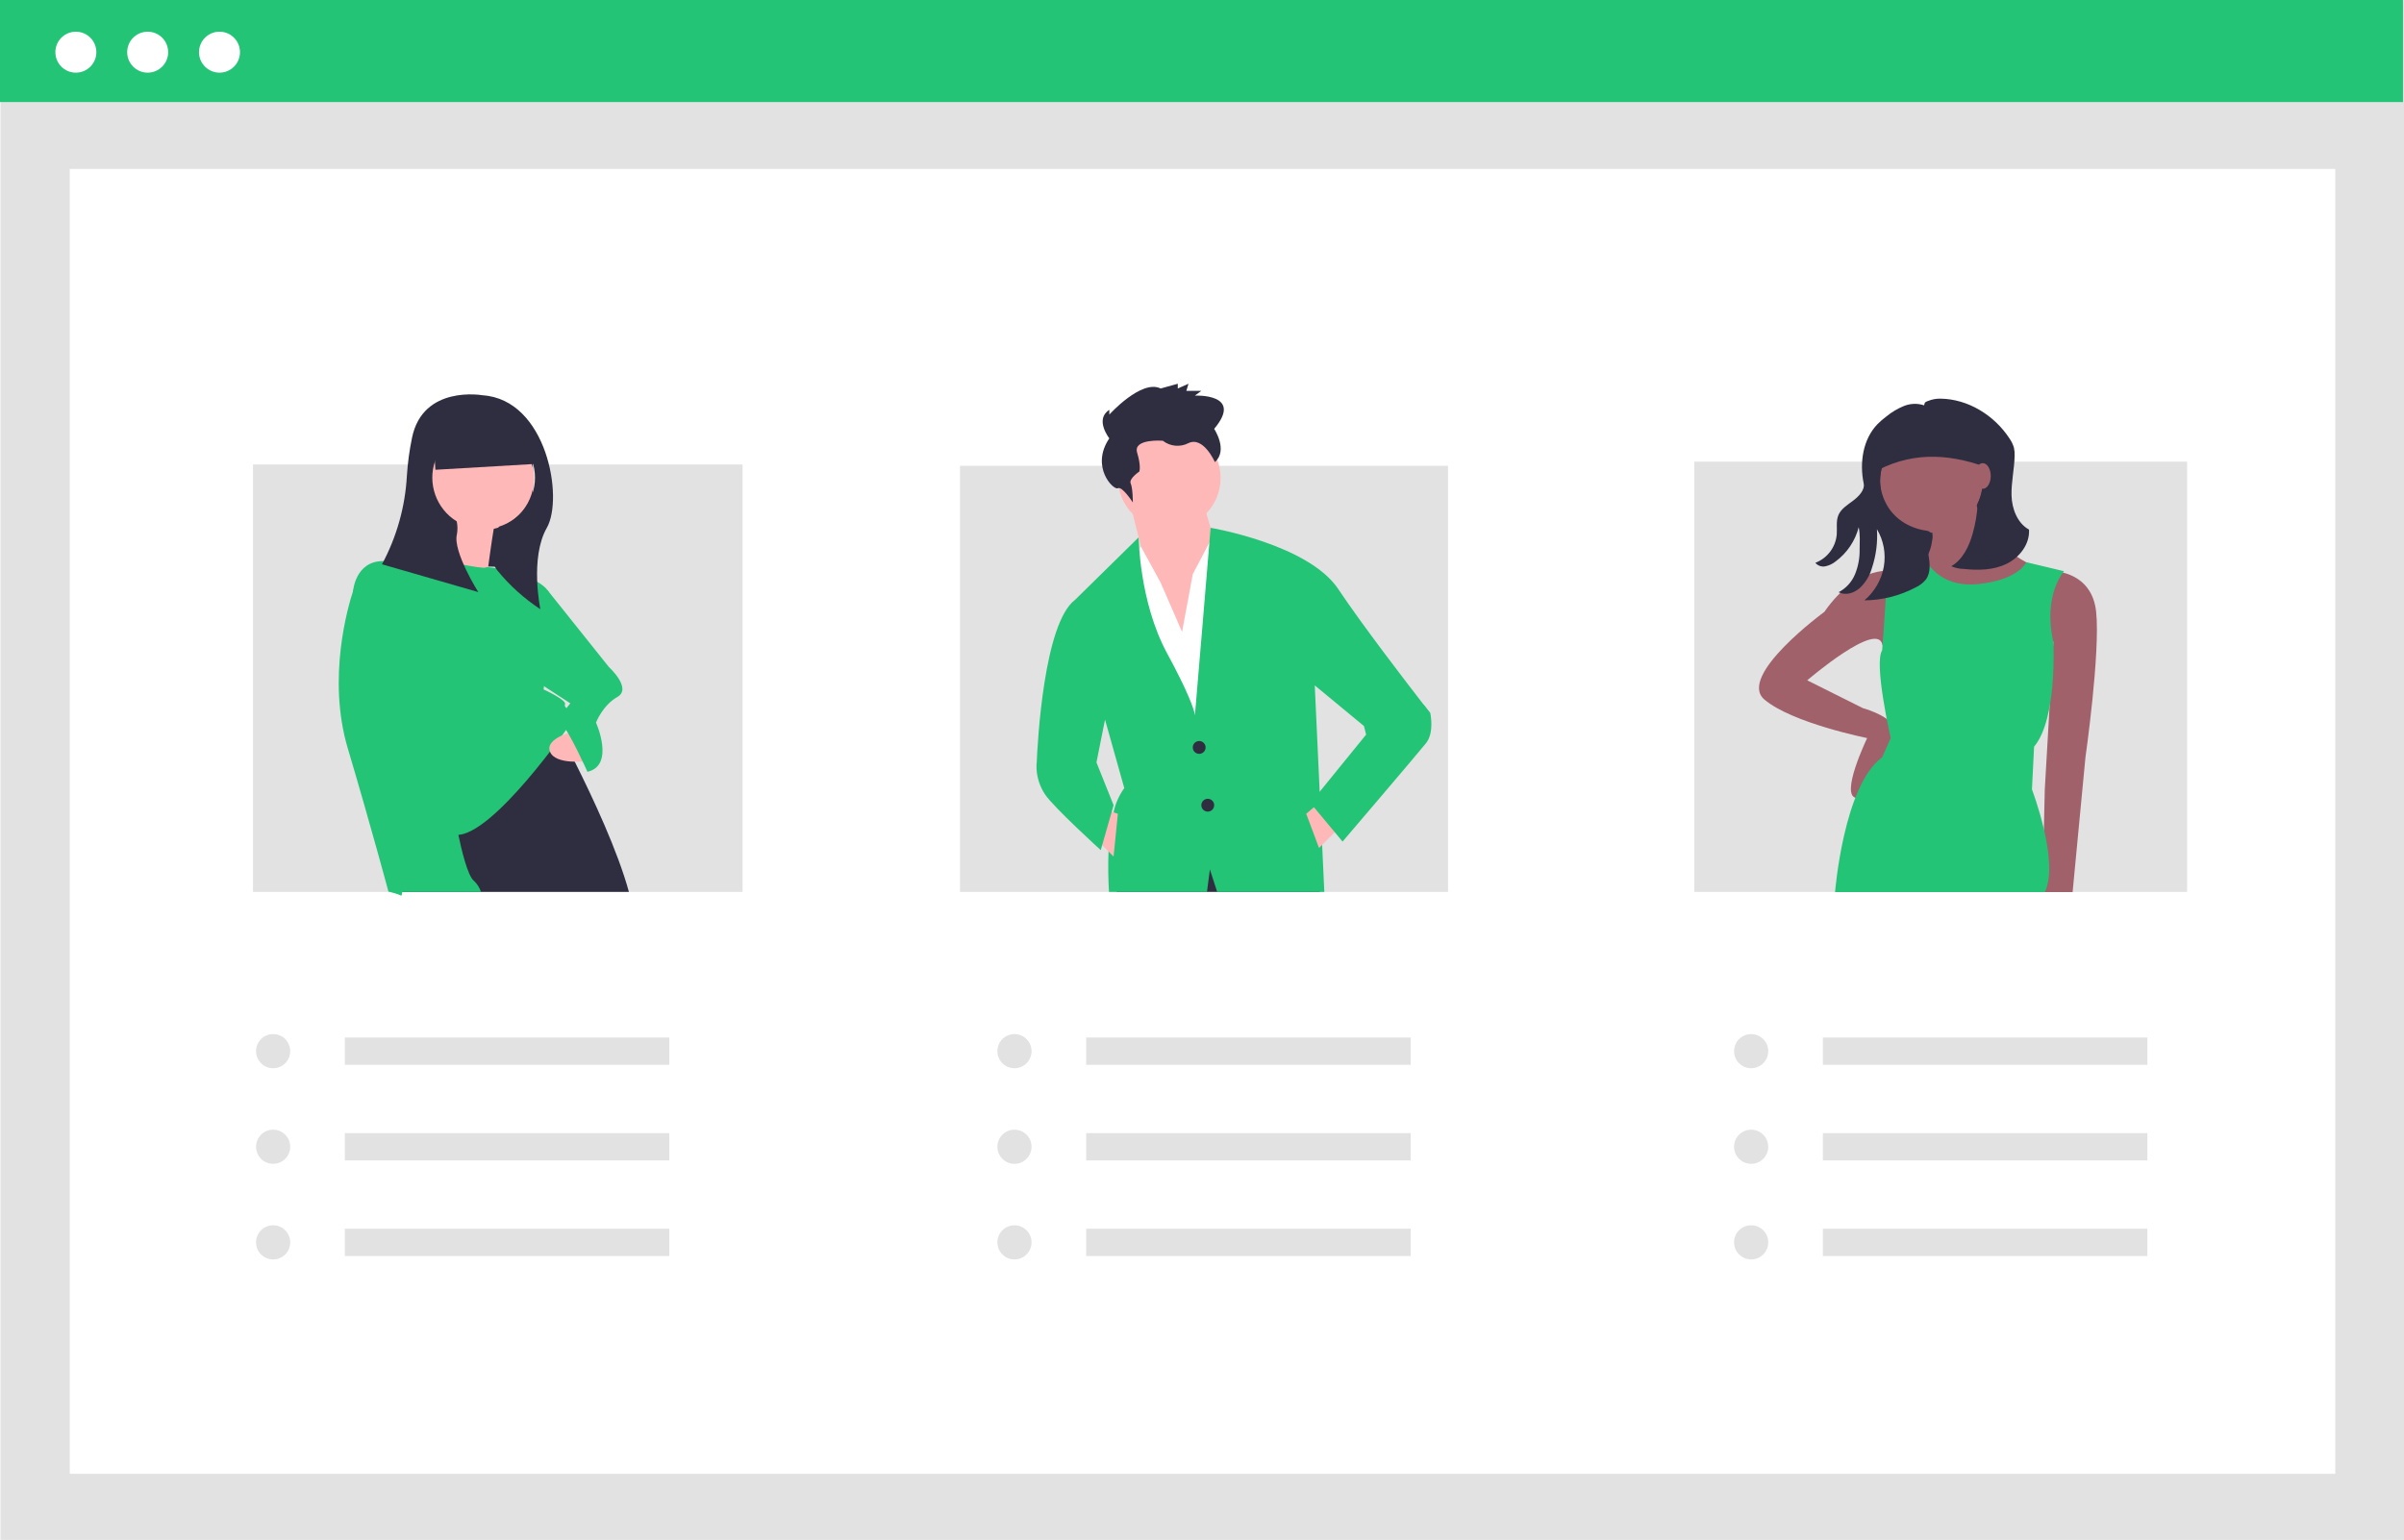
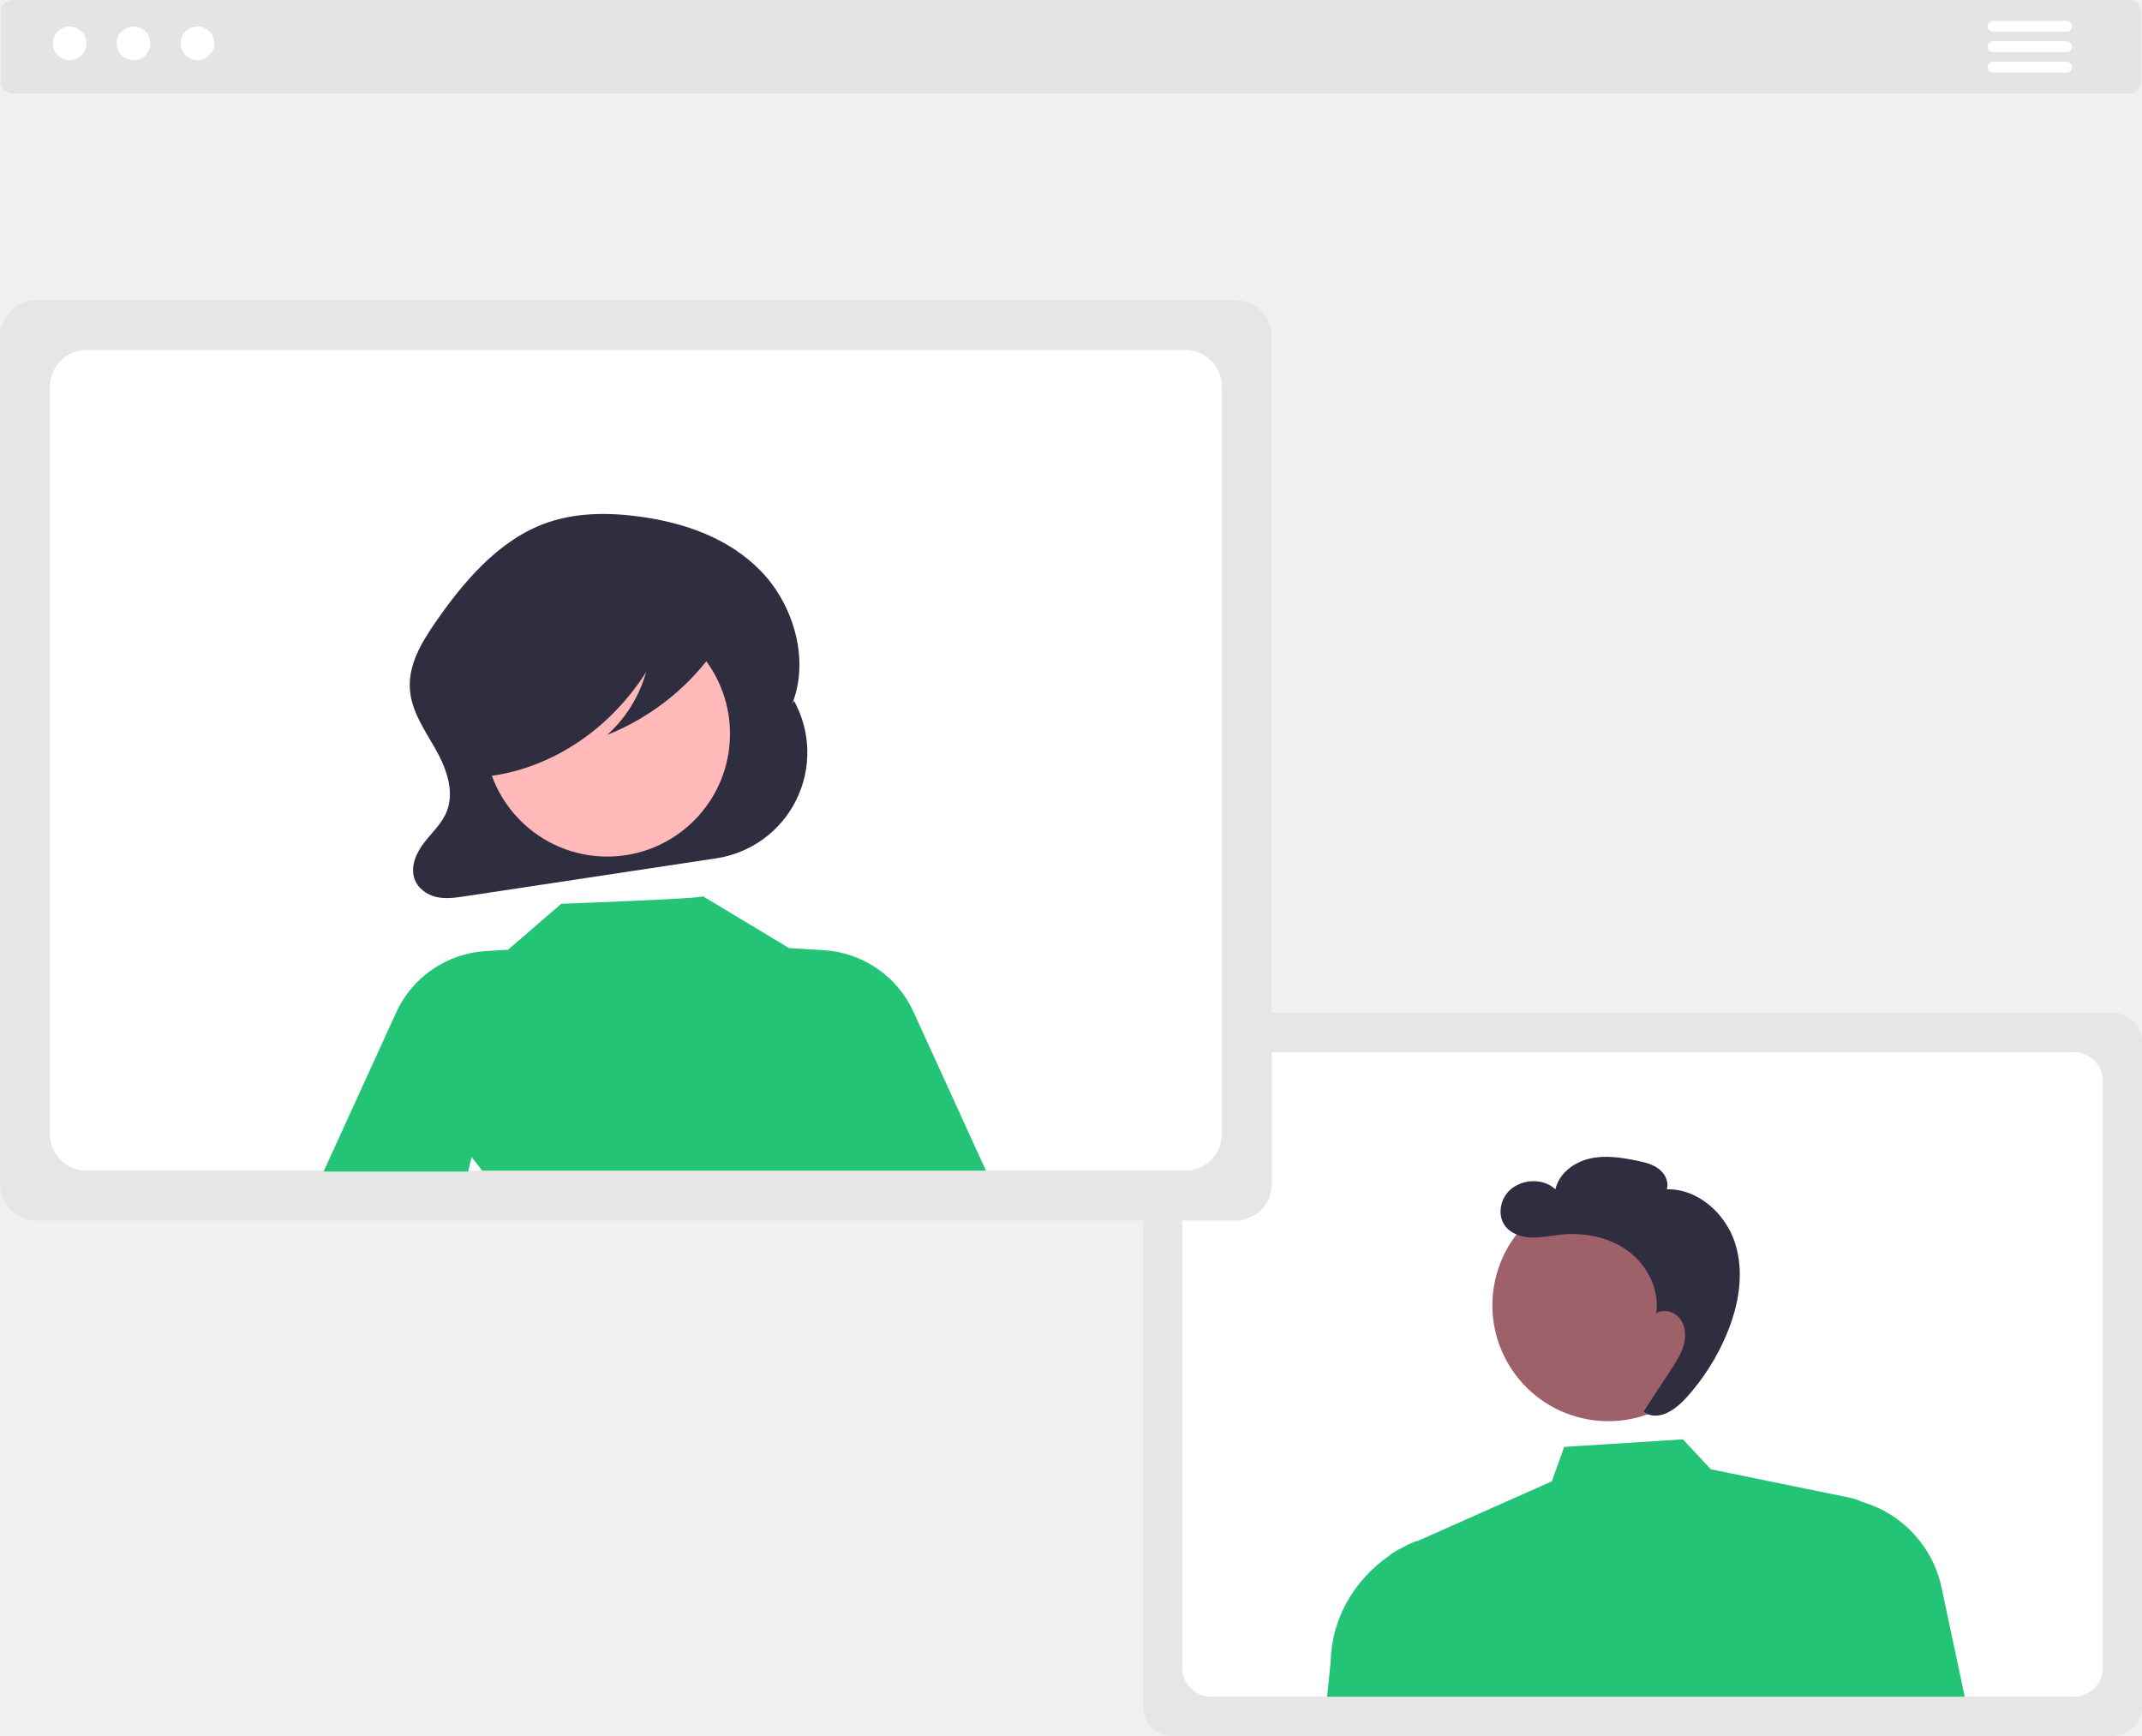
- <svg xmlns="http://www.w3.org/2000/svg" id="a60b1964-8663-4d6a-8e27-deeeb16ea45b" data-name="Layer 1" width="887.708" height="568.788" viewBox="0 0 887.708 568.788">
-   <rect x="0.379" y="0.503" width="887.329" height="568.285" fill="#e2e2e2" />
-   <rect x="25.752" y="62.394" width="836.583" height="482" fill="#fff" />
-   <rect width="887.329" height="37.697" fill="#23c476" />
-   <circle cx="28.013" cy="19.273" r="7.567" fill="#fff" />
-   <circle cx="54.534" cy="19.273" r="7.567" fill="#fff" />
-   <circle cx="81.054" cy="19.273" r="7.567" fill="#fff" />
-   <rect x="354.496" y="172.06" width="180.209" height="157.394" fill="#e2e2e2" />
-   <polygon points="416.738 183.627 422.27 205.754 419.899 238.155 441.236 254.75 448.348 199.432 444.397 185.998 416.738 183.627" fill="#ffb8b8" />
-   <polygon points="436.494 233.413 440.445 212.076 448.348 197.061 468.104 276.877 423.06 283.199 411.206 219.189 421.314 201.932 428.592 215.237 436.494 233.413" fill="#fff" />
-   <polygon points="487.322 329.454 412.383 329.454 412.787 323.502 430.166 312.441 453.876 312.441 487.07 326.667 487.322 329.454" fill="#2f2e41" />
-   <circle cx="431.753" cy="176.515" r="18.966" fill="#ffb8b8" />
-   <path d="M659.813,433.793l-18.174-15.021,1.816,39.285.177,3.771.227,4.982.504,10.871.807,17.379H605.608l-2.699-8.324-1.072,8.324h-36.183c-.252-4.364-.391-9.623-.164-14.932a73.929,73.929,0,0,1,1.854-14.466,23.583,23.583,0,0,1,3.96-8.954l-7.113-25.287-3.166,15.803-22.121,1.576s.013-.404.05-1.16v-.013c.315-7.781,2.648-51.822,14.176-60.461l23.47-23.067s.013,1.677.24,4.502v.013c.177,2.396.504,5.612,1.097,9.333v.038c1.324,8.387,3.947,19.296,9.169,28.931,1.93,3.557,3.493,6.583,4.767,9.156,5.511,11.161,5.511,13.772,5.511,13.772l2.283-27.203.013-.101.013-.101,3.039-36.423.454-5.436v-.013s36.082,6.054,47.143,22.651c8.891,13.318,25.425,34.821,31.58,42.754.076.088.139.177.214.265l.921,1.198c.177.227.341.429.479.618.151.189.278.341.378.479l.404.517Z" transform="translate(-156.1462 -165.6061)" fill="#23c476" />
-   <circle cx="442.816" cy="276.087" r="2.371" fill="#2f2e41" />
-   <circle cx="445.977" cy="297.424" r="2.371" fill="#2f2e41" />
-   <polygon points="494.183 306.117 487.071 313.229 482.329 300.585 487.483 296.228 494.183 306.117" fill="#ffb8b8" />
-   <polygon points="404.094 309.278 411.206 316.39 412.787 300.585 408.045 299.004 404.094 309.278" fill="#ffb8b8" />
-   <path d="M565.772,327.525s-5.532-7.017,0-10.526V318.753s11.854-13.158,18.966-9.649l6.322-1.754V309.104l3.951-1.754-.79,2.632h5.532l-2.371,1.754s18.176-.877,7.112,12.281c0,0,5.259,7.889.259,12.278,0,0-4.21-9.646-9.742-7.015a8.809,8.809,0,0,1-9.483-.877s-11.064-.877-9.483,4.386.79,7.017.79,7.017-3.951,2.632-3.161,4.386.79,7.017.79,7.017-3.951-6.14-5.532-5.263S558.659,338.051,565.772,327.525Z" transform="translate(-156.1462 -165.6061)" fill="#2f2e41" />
-   <path d="M542.064,445.644l-3.161,2.025v1.926a18.828,18.828,0,0,0,3.161,9.483c3.161,4.742,20.547,20.547,20.547,20.547l4.742-16.595-6.322-15.805-3.951-4.742Z" transform="translate(-156.1462 -165.6061)" fill="#23c476" />
-   <path d="M673.246,425.098l8.671.88,2.392,3.071s1.581,7.112-1.581,11.064-30.82,36.352-30.82,36.352l-11.854-14.225,20.547-25.288-.79-3.161Z" transform="translate(-156.1462 -165.6061)" fill="#23c476" />
-   <rect x="625.642" y="170.515" width="181.976" height="158.938" fill="#e2e2e2" />
-   <polygon points="738.074 205.064 696.98 205.854 691.448 167.922 738.074 167.922 738.074 205.064" fill="#2f2e41" />
-   <path d="M914.371,376.597s14.225,0,15.805,15.015S926.225,445.349,926.225,445.349L921.484,495.135H910.342l.868-37.932,3.161-54.528-9.483-10.273Z" transform="translate(-156.1462 -165.6061)" fill="#a0616a" />
-   <path d="M855.892,376.597s-13.434-3.161-26.078,15.015c0,0-32.4,23.708-22.127,32.4S845.619,438.237,845.619,438.237s-10.273,21.337-3.951,22.127,15.805-22.917,13.434-26.869-11.064-6.322-11.064-6.322l-20.547-10.273s26.363-22.647,27.801-12.904l7.76-3.691Z" transform="translate(-156.1462 -165.6061)" fill="#a0616a" />
-   <path d="M885.132,349.728a39.24,39.24,0,0,0,22.917,25.288l-20.547,17.386-24.498-15.805s8.693-5.532,6.322-17.386Z" transform="translate(-156.1462 -165.6061)" fill="#a0616a" />
-   <circle cx="713.181" cy="177.8" r="18.966" fill="#a0616a" />
-   <path d="M852.731,375.016l14.424-2.827s4.542,10.73,19.557,9.149,17.661-8.066,17.661-8.066l13.949,3.324s-7.903,8.693-3.951,26.078c0,0,1.581,28.449-7.112,38.722l-.79,15.805s10.273,26.869,4.742,37.932h-77.445s3.161-39.513,17.386-49.786l3.161-7.112s-6.322-27.659-3.161-32.4C851.151,405.836,853.522,375.807,852.731,375.016Z" transform="translate(-156.1462 -165.6061)" fill="#23c476" />
-   <path d="M905.384,361.227c-4.305-2.364-6.309-7.671-6.452-12.58-.143-4.91,1.048-9.769,1.141-14.68a11.346,11.346,0,0,0-.255-2.993,11.514,11.514,0,0,0-1.646-3.408c-5.599-8.579-15.331-14.613-25.582-14.708a11.362,11.362,0,0,0-4.329.796c-1.06.424-1.406.372-1.61,1.674a10.832,10.832,0,0,0-7.434.236,25.152,25.152,0,0,0-6.501,3.872,29.322,29.322,0,0,0-3.287,2.846c-5.417,5.612-6.665,14.262-5.095,21.903.51,2.484-1.938,4.882-3.964,6.408s-4.365,2.927-5.359,5.26c-.957,2.244-.431,4.81-.624,7.242a12.386,12.386,0,0,1-7.902,10.407,3.812,3.812,0,0,0,3.678,1.293,9.052,9.052,0,0,0,3.833-1.825,22.797,22.797,0,0,0,8.499-12.61c.595,2.706.364,5.497.342,8.268a23.094,23.094,0,0,1-1.675,9.031,13.223,13.223,0,0,1-6.088,6.704c2.657,1.301,5.586.358,7.837-1.561a16.379,16.379,0,0,0,4.51-7.515,37.453,37.453,0,0,0,1.805-14.214,20.296,20.296,0,0,1,2.547,13.837,21.155,21.155,0,0,1-7.175,12.455,41.215,41.215,0,0,0,18.864-4.751,10.677,10.677,0,0,0,3.869-2.98c1.872-2.598,1.429-6.14.904-9.299-.415-2.498,2.706-6.108.918-7.902a2.828,2.828,0,0,0-1.726-.823c-6.47-.924-12.289-4.639-15.091-10.543a18.531,18.531,0,0,1-1.944-7.803,18.967,18.967,0,1,1,36.053,8.241,51.254,51.254,0,0,1-1.89,11.293c-1.352,4.709-3.643,9.513-7.882,11.969a12.301,12.301,0,0,0,4.687.993c5.319.586,10.913.457,15.727-1.879C901.901,371.542,905.727,366.567,905.384,361.227Z" transform="translate(-156.1462 -165.6061)" fill="#2f2e41" />
-   <path d="M891.849,339.06c-14.217-5.698-28.233-6.914-41.884,0V327.574a7.481,7.481,0,0,1,7.481-7.481h28.493a5.91,5.91,0,0,1,5.91,5.91Z" transform="translate(-156.1462 -165.6061)" fill="#2f2e41" />
-   <ellipse cx="732.147" cy="175.824" rx="2.963" ry="4.742" fill="#a0616a" />
-   <rect x="93.429" y="171.581" width="180.764" height="157.873" fill="#e2e2e2" />
-   <polygon points="196.771 209.619 158.049 208.829 158.049 155.092 196.771 159.043 196.771 209.619" fill="#2f2e41" />
-   <path d="M388.38,495.061H304.701a35.963,35.963,0,0,1,2.775-8.803c2.371-4.351,5.335-13.835,7.706-22.234,1.375-4.868,2.548-9.37,3.292-12.284.542-2.131.858-3.418.858-3.418l41.089-16.597s1.16,2.106,3.027,5.65a.946.946,0,0,0,.088.151c1.324,2.51,2.989,5.738,4.83,9.434h.013C375.112,460.378,384.306,480.078,388.38,495.061Z" transform="translate(-156.1462 -165.6061)" fill="#2f2e41" />
-   <path d="M322.098,352.308,316.566,379.967l18.966,1.581s3.161-24.498,3.951-25.288S322.098,352.308,322.098,352.308Z" transform="translate(-156.1462 -165.6061)" fill="#ffb8b8" />
-   <circle cx="178.2" cy="176.824" r="18.966" fill="#ffb8b8" />
-   <path d="M316.566,372.064s18.176,3.951,18.966,3.161,22.127,3.161,23.708,10.273S356.869,420.27,356.869,420.27s8.693,3.951,7.903,5.532,4.742,3.161,3.161,5.532-30.03,43.464-43.464,42.674-37.932-90.089-37.932-90.089.79-11.064,11.064-11.064S316.566,372.064,316.566,372.064Z" transform="translate(-156.1462 -165.6061)" fill="#23c476" />
-   <path d="M368.328,435.68s-11.077,2.507-9.095,7.576,13.836,3.488,13.836,3.488Z" transform="translate(-156.1462 -165.6061)" fill="#ffb8b8" />
-   <path d="M333.758,495.061H304.701c-.088.454-.189.921-.29,1.387a28.16,28.16,0,0,0-4.313-1.387c-.328-.076-.517-.114-.517-.114s-6.331-23.71-15.021-52.944c-7.706-25.942.126-52.515,1.993-58.178v-.013c.24-.706.378-1.085.378-1.085l7.113-5.524L318.473,451.739l6.394,19.498s.202,1.085.542,2.762c1.034,4.994,3.405,15.222,5.776,17.001A9.797,9.797,0,0,1,333.758,495.061Z" transform="translate(-156.1462 -165.6061)" fill="#23c476" />
-   <path d="M348.571,382.733l9.862,1.024,22.539,28.215s8.693,7.903,3.161,11.064-7.903,9.483-7.903,9.483,7.112,15.805-3.161,18.176c0,0-7.112-15.805-9.483-17.386s3.161-7.903,3.161-7.903l-18.176-11.854Z" transform="translate(-156.1462 -165.6061)" fill="#23c476" />
-   <path d="M334.347,311.61s-22.127-3.951-26.078,15.805a100.62,100.62,0,0,0-1.873,13.909,77.994,77.994,0,0,1-9.191,32.716v0l35.561,10.273s-9.483-15.015-7.903-21.337a12.288,12.288,0,0,0-.065-4.791,18.961,18.961,0,1,1,15.59,1.96c-2.644,5.754-4.083,11.978-.51,16.265a70.124,70.124,0,0,0,15.805,14.225s-3.951-18.966,2.371-30.03S358.054,313.19,334.347,311.61Z" transform="translate(-156.1462 -165.6061)" fill="#2f2e41" />
-   <polygon points="197.852 171.348 160.774 173.523 159.754 156.151 192.024 154.991 197.852 171.348" fill="#2f2e41" />
-   <circle cx="100.855" cy="388.275" r="6.306" fill="#e2e2e2" />
-   <circle cx="100.855" cy="423.588" r="6.306" fill="#e2e2e2" />
-   <circle cx="100.855" cy="458.901" r="6.306" fill="#e2e2e2" />
-   <rect x="127.34" y="383.231" width="119.811" height="10.089" fill="#e2e2e2" />
-   <rect x="127.34" y="418.544" width="119.811" height="10.089" fill="#e2e2e2" />
-   <rect x="127.34" y="453.856" width="119.811" height="10.089" fill="#e2e2e2" />
-   <circle cx="374.605" cy="388.275" r="6.306" fill="#e2e2e2" />
-   <circle cx="374.605" cy="423.588" r="6.306" fill="#e2e2e2" />
-   <circle cx="374.605" cy="458.901" r="6.306" fill="#e2e2e2" />
-   <rect x="401.09" y="383.231" width="119.811" height="10.089" fill="#e2e2e2" />
-   <rect x="401.09" y="418.544" width="119.811" height="10.089" fill="#e2e2e2" />
-   <rect x="401.09" y="453.856" width="119.811" height="10.089" fill="#e2e2e2" />
-   <circle cx="646.635" cy="388.275" r="6.306" fill="#e2e2e2" />
-   <circle cx="646.635" cy="423.588" r="6.306" fill="#e2e2e2" />
-   <circle cx="646.635" cy="458.901" r="6.306" fill="#e2e2e2" />
-   <rect x="673.12" y="383.231" width="119.811" height="10.089" fill="#e2e2e2" />
-   <rect x="673.12" y="418.544" width="119.811" height="10.089" fill="#e2e2e2" />
-   <rect x="673.12" y="453.856" width="119.811" height="10.089" fill="#e2e2e2" />
+ <svg xmlns="http://www.w3.org/2000/svg" id="b54acc68-8660-40eb-b578-df74720e7793" data-name="Layer 1" width="813.036" height="658.85" viewBox="0 0 813.036 658.85">
+   <path d="M1001.691,156.045H198.309a4.505,4.505,0,0,1-4.5-4.5V125.075a4.505,4.505,0,0,1,4.5-4.5h803.383a4.505,4.505,0,0,1,4.5,4.5v26.47A4.505,4.505,0,0,1,1001.691,156.045Z" transform="translate(-193.4821 -120.5752)" fill="#e4e4e4" />
+   <circle id="b6c858f0-1926-4bcd-807b-9efaf247b9cf" data-name="Ellipse 90" cx="26.442" cy="16.444" r="6.389" fill="#fff" />
+   <circle id="b369121d-4d8f-4c1b-b23a-4a491aa6d487" data-name="Ellipse 91" cx="50.692" cy="16.444" r="6.389" fill="#fff" />
+   <circle id="a3a83b48-e804-404e-aa0f-53d13c62451a" data-name="Ellipse 92" cx="74.943" cy="16.444" r="6.389" fill="#fff" />
+   <path d="M995.608,779.425H638.293a10.922,10.922,0,0,1-10.91-10.91V515.933a10.922,10.922,0,0,1,10.91-10.91H995.608a10.922,10.922,0,0,1,10.91,10.91V768.515A10.922,10.922,0,0,1,995.608,779.425Z" transform="translate(-193.4821 -120.5752)" fill="#e6e6e6" />
+   <path d="M980.732,519.897H653.173a10.929,10.929,0,0,0-10.915,10.915V753.635A10.929,10.929,0,0,0,653.173,764.55H980.732A10.922,10.922,0,0,0,991.639,753.635V530.812A10.922,10.922,0,0,0,980.732,519.897Z" transform="translate(-193.4821 -120.5752)" fill="#fff" />
+   <circle cx="803.932" cy="615.983" r="43.987" transform="translate(-169.8007 1141.124) rotate(-77.07016)" fill="#9e616a" />
+   <path d="M930.439,723.13a43.187,43.187,0,0,0-30.176-32.521l-.033-.018a18.835,18.835,0,0,0-4.51-1.548L842.857,678.228l-10.591-11.364-45.066,2.877-4.704,13.072-51.767,23.007.858-.602a54.62,54.62,0,0,0-6.457,3.095l-.262.117a16.762,16.762,0,0,0-4.115,2.625c-13.164,9.136-21.862,23.802-22.184,40.154l-1.367,13.343H939.23Z" transform="translate(-193.4821 -120.5752)" fill="#23c476" />
+   <path d="M852.07,592.407c-3.601-11.248-14.137-20.746-25.943-20.444.92-2.806-.651-5.952-3.002-7.737-2.352-1.786-5.325-2.5-8.216-3.102-5.975-1.245-12.202-2.196-18.143-.793-5.94,1.403-11.57,5.665-12.907,11.62-5.41-5.072-15.415-3.668-19.222,2.696-1.959,3.275-2.237,7.675-.119,10.85,2.104,3.155,6.088,4.575,9.876,4.754,3.788.179,7.538-.671,11.309-1.067,9.008-.946,18.522.869,25.804,6.255,7.282,5.386,11.935,14.621,10.64,23.585,2.911-1.86,7.104-.568,9.137,2.225s2.194,6.609,1.249,9.932c-.944,3.323-2.861,6.271-4.751,9.163q-5.221,7.987-10.441,15.973l1.426.948c5.25,2.214,10.93-1.925,14.753-6.151A85.2,85.2,0,0,0,848.875,626.95C853.441,616.057,855.672,603.655,852.07,592.407Z" transform="translate(-193.4821 -120.5752)" fill="#2f2e41" />
+   <path d="M662.32,583.835H207.373a13.907,13.907,0,0,1-13.891-13.891V248.348A13.907,13.907,0,0,1,207.373,234.457H662.32a13.907,13.907,0,0,1,13.891,13.891v321.597A13.907,13.907,0,0,1,662.32,583.835Z" transform="translate(-193.4821 -120.5752)" fill="#e6e6e6" />
+   <path d="M643.379,253.395H226.319a13.915,13.915,0,0,0-13.897,13.897V550.999a13.915,13.915,0,0,0,13.897,13.897H643.379a13.906,13.906,0,0,0,13.887-13.897V267.292A13.906,13.906,0,0,0,643.379,253.395Z" transform="translate(-193.4821 -120.5752)" fill="#fff" />
+   <path d="M494.857,386.537v0l-.769,1.387c6.847-16.874.621-37.666-11.593-50.39-12.214-12.723-29.193-18.54-45.912-20.848-12.412-1.713-25.295-1.664-37.096,2.883-17.09,6.584-30.147,21.824-41.049,37.679-4.987,7.252-9.889,15.519-9.393,24.583.461,8.411,5.454,15.549,9.543,22.685,4.089,7.136,7.504,15.99,4.569,23.778-1.749,4.641-5.445,7.984-8.443,11.781-2.999,3.797-5.466,8.929-4.017,13.693,1.172,3.854,4.697,6.388,8.323,7.233,3.625.845,7.386.293,11.058-.262l95.3-14.398A40.615,40.615,0,0,0,494.857,386.537Z" transform="translate(-193.4821 -120.5752)" fill="#2f2e41" />
+   <circle cx="230.49" cy="278.507" r="46.594" fill="#ffb9b9" />
+   <path d="M540.189,504.56a40.036,40.036,0,0,0-33.988-23.34l-12.986-.786.031.136v0h0l-33.011-19.858c.812.93-53.695,2.877-53.695,2.877l-20.224,17.448-8.482.513a40.035,40.035,0,0,0-33.988,23.34l-27.543,60.336H371.201l1.273-5.481q2.078,2.532,4.03,5.151h191.227Z" transform="translate(-193.4821 -120.5752)" fill="#23c476" />
+   <path d="M468.167,355.837c-1.203-6.363-7.692-9.273-13.252-10.683a127.658,127.658,0,0,0-49.385-2.712c-12.015,1.713-24.314,5.491-33.032,14.869-6.799,7.314-10.913,17.792-11.233,28.61-.186,6.305.941,12.866,4.078,18.176,3.137,5.31,8.484,9.161,14.004,9.026l.559,1.944c23.393-3.259,45.124-17.815,58.81-39.392a50.467,50.467,0,0,1-14.744,23.819,91.867,91.867,0,0,0,39.657-30.563C466.395,365.259,469.082,360.678,468.167,355.837Z" transform="translate(-193.4821 -120.5752)" fill="#2f2e41" />
+   <path d="M977.931,132.622H950.007a2.069,2.069,0,1,1,0-4.137h27.925a2.069,2.069,0,0,1,0,4.137Z" transform="translate(-193.4821 -120.5752)" fill="#fff" />
+   <path d="M977.931,140.379H950.007a2.069,2.069,0,1,1,0-4.137h27.925a2.069,2.069,0,0,1,0,4.137Z" transform="translate(-193.4821 -120.5752)" fill="#fff" />
+   <path d="M977.931,148.136H950.007a2.069,2.069,0,1,1,0-4.137h27.925a2.069,2.069,0,0,1,0,4.137Z" transform="translate(-193.4821 -120.5752)" fill="#fff" />
</svg>
